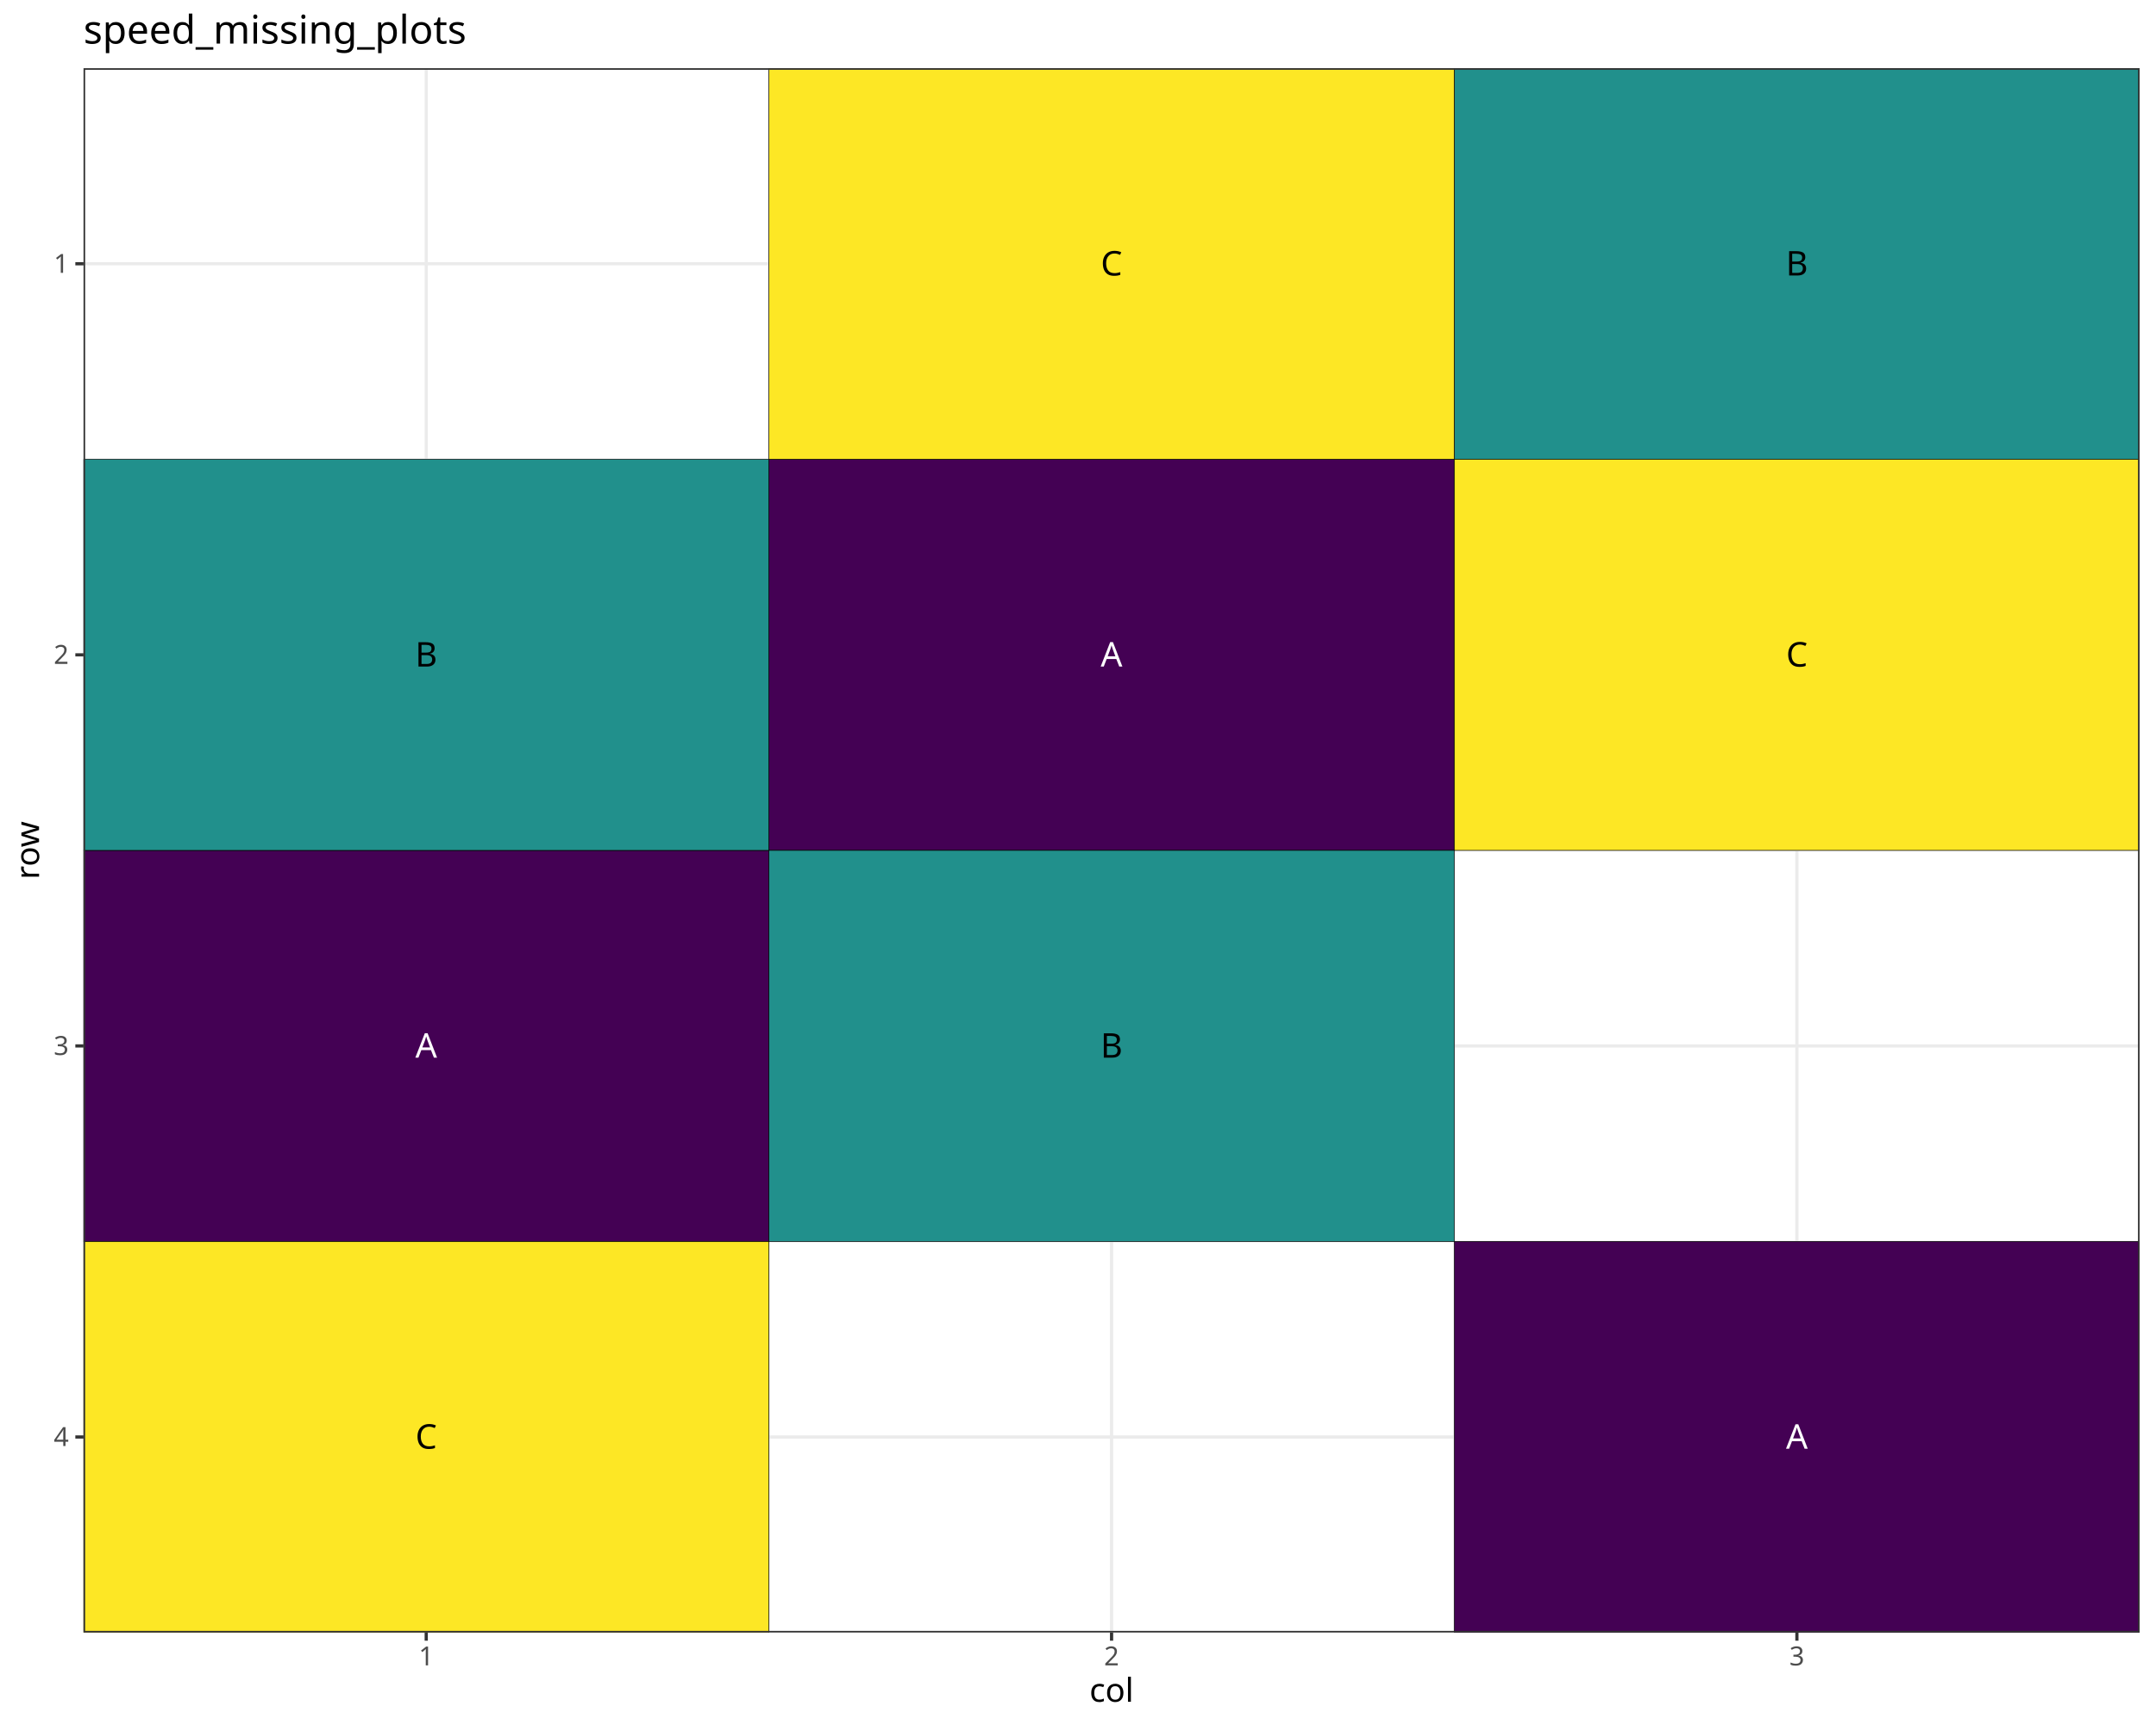
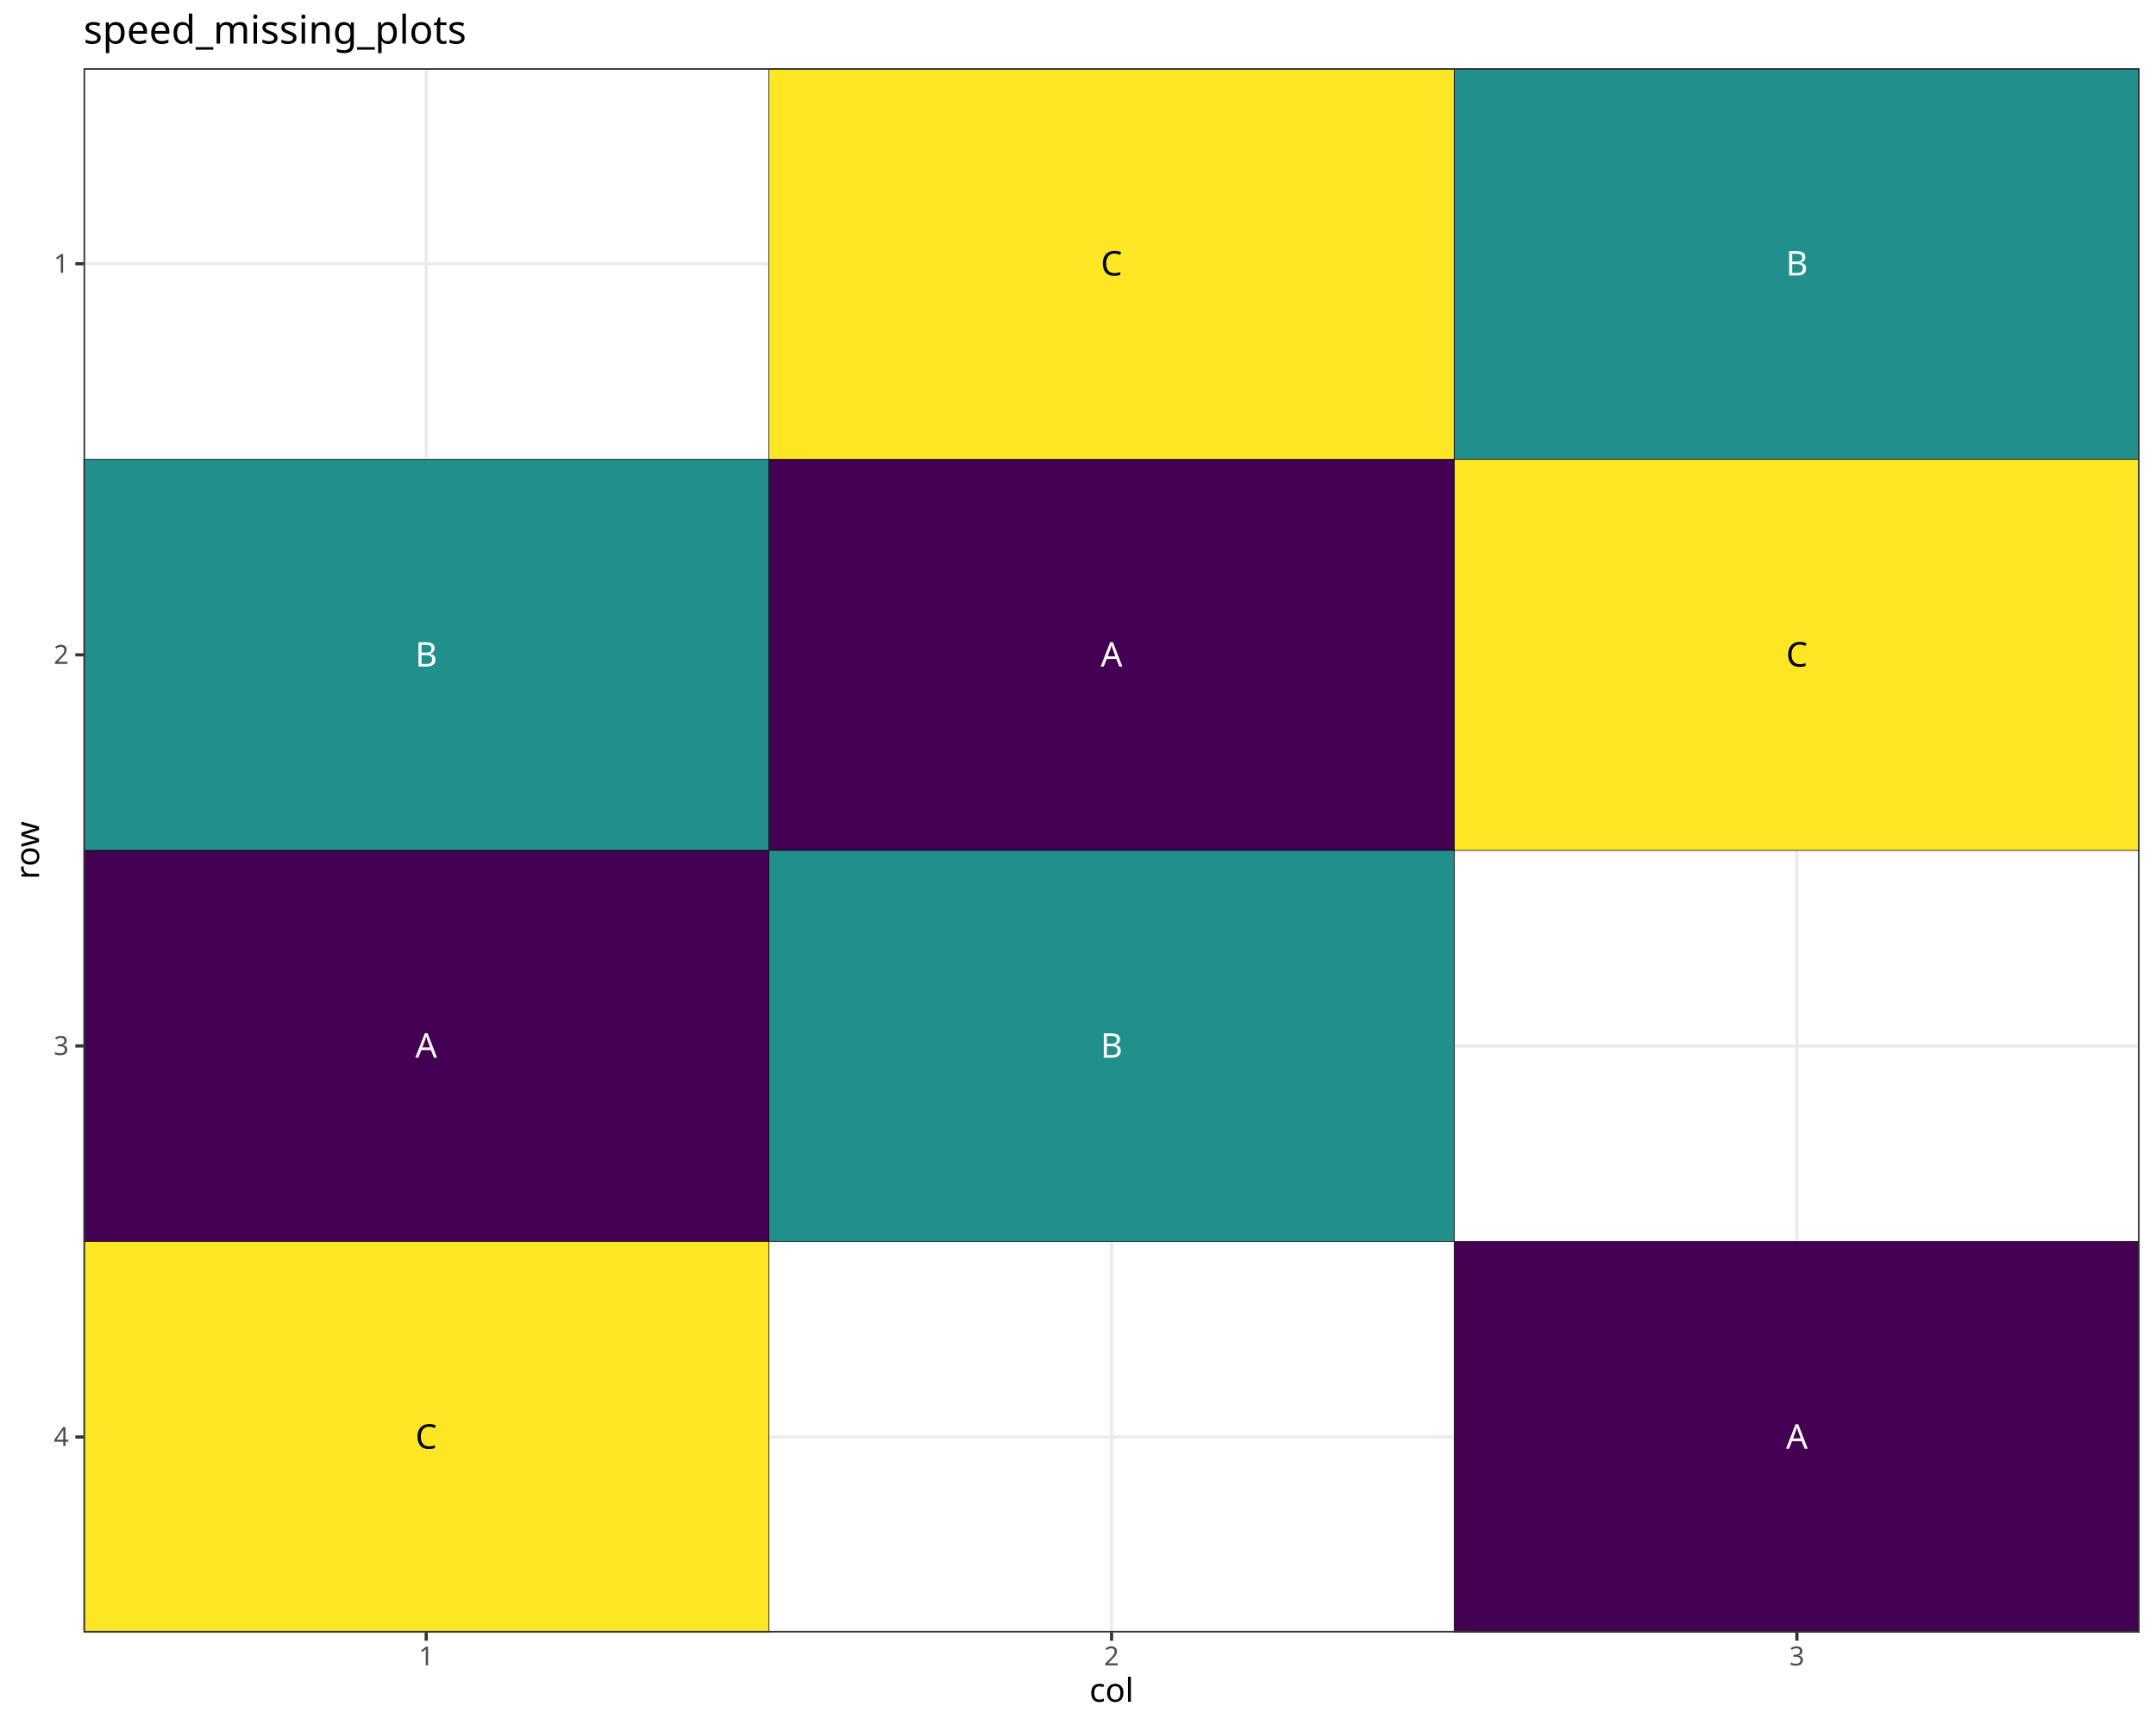
<svg xmlns="http://www.w3.org/2000/svg" class="svglite" data-engine-version="2.0" width="720.00pt" height="576.00pt" viewBox="0 0 720.00 576.00">
  <defs>
    <style type="text/css">
    .svglite line, .svglite polyline, .svglite polygon, .svglite path, .svglite rect, .svglite circle {
      fill: none;
      stroke: #000000;
      stroke-linecap: round;
      stroke-linejoin: round;
      stroke-miterlimit: 10.00;
    }
  </style>
  </defs>
  <rect width="100%" height="100%" style="stroke: none; fill: #FFFFFF;" />
  <defs>
    <clipPath id="cpMC4wMHw3MjAuMDB8MC4wMHw1NzYuMDA=">
      <rect x="0.00" y="0.00" width="720.00" height="576.00" />
    </clipPath>
  </defs>
  <g clip-path="url(#cpMC4wMHw3MjAuMDB8MC4wMHw1NzYuMDA=)">
    <rect x="0.00" y="0.00" width="720.00" height="576.00" style="stroke-width: 1.07; stroke: #FFFFFF; fill: #FFFFFF;" />
  </g>
  <defs>
    <clipPath id="cpMjcuOTB8NzE0LjUyfDIyLjc4fDU0NS4xMQ==">
      <rect x="27.90" y="22.78" width="686.62" height="522.33" />
    </clipPath>
  </defs>
  <g clip-path="url(#cpMjcuOTB8NzE0LjUyfDIyLjc4fDU0NS4xMQ==)">
    <rect x="27.90" y="22.78" width="686.62" height="522.33" style="stroke-width: 1.07; stroke: none; fill: #FFFFFF;" />
    <polyline points="27.90,22.78 714.52,22.78 " style="stroke-width: 0.53; stroke: #EBEBEB; stroke-linecap: butt;" />
    <polyline points="27.90,153.37 714.52,153.37 " style="stroke-width: 0.53; stroke: #EBEBEB; stroke-linecap: butt;" />
    <polyline points="27.90,283.95 714.52,283.95 " style="stroke-width: 0.53; stroke: #EBEBEB; stroke-linecap: butt;" />
    <polyline points="27.90,414.53 714.52,414.53 " style="stroke-width: 0.53; stroke: #EBEBEB; stroke-linecap: butt;" />
    <polyline points="27.90,545.11 714.52,545.11 " style="stroke-width: 0.53; stroke: #EBEBEB; stroke-linecap: butt;" />
    <polyline points="27.90,545.11 27.90,22.78 " style="stroke-width: 0.53; stroke: #EBEBEB; stroke-linecap: butt;" />
    <polyline points="256.77,545.11 256.77,22.78 " style="stroke-width: 0.53; stroke: #EBEBEB; stroke-linecap: butt;" />
    <polyline points="485.65,545.11 485.65,22.78 " style="stroke-width: 0.53; stroke: #EBEBEB; stroke-linecap: butt;" />
    <polyline points="714.52,545.11 714.52,22.78 " style="stroke-width: 0.53; stroke: #EBEBEB; stroke-linecap: butt;" />
    <polyline points="27.90,88.07 714.52,88.07 " style="stroke-width: 1.07; stroke: #EBEBEB; stroke-linecap: butt;" />
    <polyline points="27.90,218.66 714.52,218.66 " style="stroke-width: 1.07; stroke: #EBEBEB; stroke-linecap: butt;" />
    <polyline points="27.90,349.24 714.52,349.24 " style="stroke-width: 1.07; stroke: #EBEBEB; stroke-linecap: butt;" />
    <polyline points="27.90,479.82 714.52,479.82 " style="stroke-width: 1.07; stroke: #EBEBEB; stroke-linecap: butt;" />
    <polyline points="142.34,545.11 142.34,22.78 " style="stroke-width: 1.07; stroke: #EBEBEB; stroke-linecap: butt;" />
    <polyline points="371.21,545.11 371.21,22.78 " style="stroke-width: 1.07; stroke: #EBEBEB; stroke-linecap: butt;" />
    <polyline points="600.08,545.11 600.08,22.78 " style="stroke-width: 1.07; stroke: #EBEBEB; stroke-linecap: butt;" />
    <rect x="256.77" y="153.37" width="228.87" height="130.58" style="stroke-width: 0.21; stroke-linecap: butt; stroke-linejoin: miter; fill: #440154;" />
    <rect x="27.90" y="283.95" width="228.87" height="130.58" style="stroke-width: 0.21; stroke-linecap: butt; stroke-linejoin: miter; fill: #440154;" />
    <rect x="485.65" y="414.53" width="228.87" height="130.58" style="stroke-width: 0.21; stroke-linecap: butt; stroke-linejoin: miter; fill: #440154;" />
    <rect x="27.90" y="153.37" width="228.87" height="130.58" style="stroke-width: 0.21; stroke-linecap: butt; stroke-linejoin: miter; fill: #21908C;" />
    <rect x="485.65" y="22.78" width="228.87" height="130.58" style="stroke-width: 0.21; stroke-linecap: butt; stroke-linejoin: miter; fill: #21908C;" />
    <rect x="256.77" y="283.95" width="228.87" height="130.58" style="stroke-width: 0.21; stroke-linecap: butt; stroke-linejoin: miter; fill: #21908C;" />
    <rect x="256.77" y="22.78" width="228.87" height="130.58" style="stroke-width: 0.21; stroke-linecap: butt; stroke-linejoin: miter; fill: #FDE725;" />
    <rect x="485.65" y="153.37" width="228.87" height="130.58" style="stroke-width: 0.21; stroke-linecap: butt; stroke-linejoin: miter; fill: #FDE725;" />
    <rect x="27.90" y="414.53" width="228.87" height="130.58" style="stroke-width: 0.21; stroke-linecap: butt; stroke-linejoin: miter; fill: #FDE725;" />
    <text x="371.21" y="222.57" text-anchor="middle" style="font-size: 11.38px; fill: #FFFFFF; font-family: sans;" textLength="7.59px" lengthAdjust="spacingAndGlyphs">A</text>
    <text x="142.34" y="353.16" text-anchor="middle" style="font-size: 11.38px; fill: #FFFFFF; font-family: sans;" textLength="7.59px" lengthAdjust="spacingAndGlyphs">A</text>
    <text x="600.08" y="483.74" text-anchor="middle" style="font-size: 11.38px; fill: #FFFFFF; font-family: sans;" textLength="7.59px" lengthAdjust="spacingAndGlyphs">A</text>
-     <text x="142.34" y="222.57" text-anchor="middle" style="font-size: 11.38px; font-family: sans;" textLength="7.59px" lengthAdjust="spacingAndGlyphs">B</text>
-     <text x="600.08" y="91.99" text-anchor="middle" style="font-size: 11.38px; font-family: sans;" textLength="7.59px" lengthAdjust="spacingAndGlyphs">B</text>
-     <text x="371.21" y="353.16" text-anchor="middle" style="font-size: 11.38px; font-family: sans;" textLength="7.59px" lengthAdjust="spacingAndGlyphs">B</text>
+     <text x="142.34" y="222.57" text-anchor="middle" style="font-size: 11.38px; fill: #FFFFFF; font-family: sans;" textLength="7.59px" lengthAdjust="spacingAndGlyphs">B</text>
+     <text x="600.08" y="91.99" text-anchor="middle" style="font-size: 11.38px; fill: #FFFFFF; font-family: sans;" textLength="7.59px" lengthAdjust="spacingAndGlyphs">B</text>
+     <text x="371.21" y="353.16" text-anchor="middle" style="font-size: 11.38px; fill: #FFFFFF; font-family: sans;" textLength="7.59px" lengthAdjust="spacingAndGlyphs">B</text>
    <text x="371.21" y="91.99" text-anchor="middle" style="font-size: 11.38px; font-family: sans;" textLength="8.22px" lengthAdjust="spacingAndGlyphs">C</text>
    <text x="600.08" y="222.57" text-anchor="middle" style="font-size: 11.38px; font-family: sans;" textLength="8.22px" lengthAdjust="spacingAndGlyphs">C</text>
    <text x="142.34" y="483.74" text-anchor="middle" style="font-size: 11.38px; font-family: sans;" textLength="8.22px" lengthAdjust="spacingAndGlyphs">C</text>
    <rect x="27.90" y="22.78" width="686.62" height="522.33" style="stroke-width: 1.07; stroke: #333333;" />
  </g>
  <g clip-path="url(#cpMC4wMHw3MjAuMDB8MC4wMHw1NzYuMDA=)">
    <text x="22.97" y="91.10" text-anchor="end" style="font-size: 8.80px; fill: #4D4D4D; font-family: sans;" textLength="4.89px" lengthAdjust="spacingAndGlyphs">1</text>
    <text x="22.97" y="221.68" text-anchor="end" style="font-size: 8.80px; fill: #4D4D4D; font-family: sans;" textLength="4.89px" lengthAdjust="spacingAndGlyphs">2</text>
    <text x="22.97" y="352.27" text-anchor="end" style="font-size: 8.80px; fill: #4D4D4D; font-family: sans;" textLength="4.89px" lengthAdjust="spacingAndGlyphs">3</text>
    <text x="22.97" y="482.85" text-anchor="end" style="font-size: 8.80px; fill: #4D4D4D; font-family: sans;" textLength="4.89px" lengthAdjust="spacingAndGlyphs">4</text>
    <polyline points="25.16,88.07 27.90,88.07 " style="stroke-width: 1.07; stroke: #333333; stroke-linecap: butt;" />
    <polyline points="25.16,218.66 27.90,218.66 " style="stroke-width: 1.07; stroke: #333333; stroke-linecap: butt;" />
    <polyline points="25.16,349.24 27.90,349.24 " style="stroke-width: 1.07; stroke: #333333; stroke-linecap: butt;" />
    <polyline points="25.16,479.82 27.90,479.82 " style="stroke-width: 1.07; stroke: #333333; stroke-linecap: butt;" />
    <polyline points="142.34,547.85 142.34,545.11 " style="stroke-width: 1.07; stroke: #333333; stroke-linecap: butt;" />
    <polyline points="371.21,547.85 371.21,545.11 " style="stroke-width: 1.07; stroke: #333333; stroke-linecap: butt;" />
    <polyline points="600.08,547.85 600.08,545.11 " style="stroke-width: 1.07; stroke: #333333; stroke-linecap: butt;" />
    <text x="142.34" y="556.10" text-anchor="middle" style="font-size: 8.80px; fill: #4D4D4D; font-family: sans;" textLength="4.89px" lengthAdjust="spacingAndGlyphs">1</text>
    <text x="371.21" y="556.10" text-anchor="middle" style="font-size: 8.80px; fill: #4D4D4D; font-family: sans;" textLength="4.89px" lengthAdjust="spacingAndGlyphs">2</text>
    <text x="600.08" y="556.10" text-anchor="middle" style="font-size: 8.80px; fill: #4D4D4D; font-family: sans;" textLength="4.89px" lengthAdjust="spacingAndGlyphs">3</text>
    <text x="371.21" y="568.24" text-anchor="middle" style="font-size: 11.00px; font-family: sans;" textLength="14.06px" lengthAdjust="spacingAndGlyphs">col</text>
    <text transform="translate(13.05,283.95) rotate(-90)" text-anchor="middle" style="font-size: 11.00px; font-family: sans;" textLength="17.73px" lengthAdjust="spacingAndGlyphs">row</text>
    <text x="27.90" y="14.56" style="font-size: 13.20px; font-family: sans;" textLength="123.30px" lengthAdjust="spacingAndGlyphs">speed_missing_plots</text>
  </g>
</svg>
